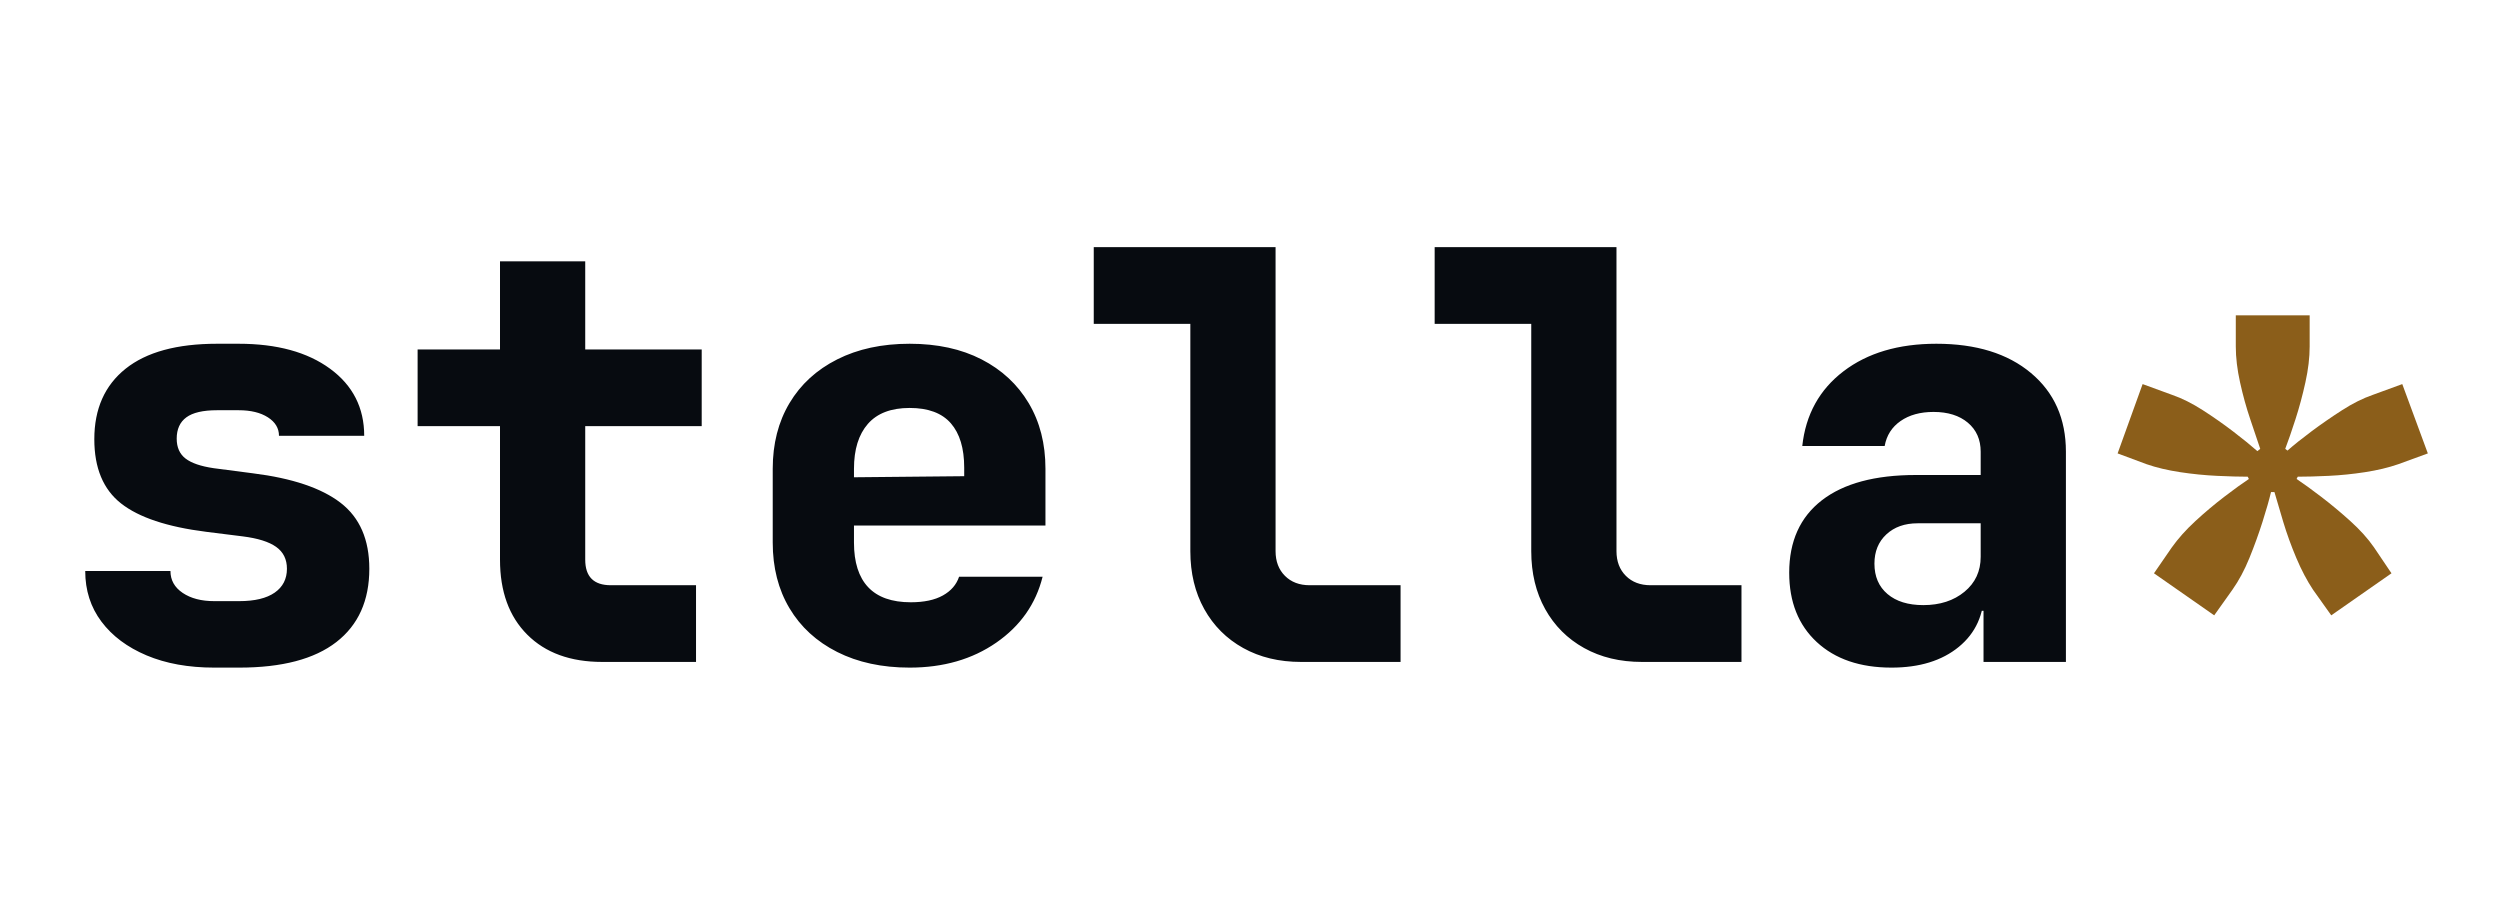
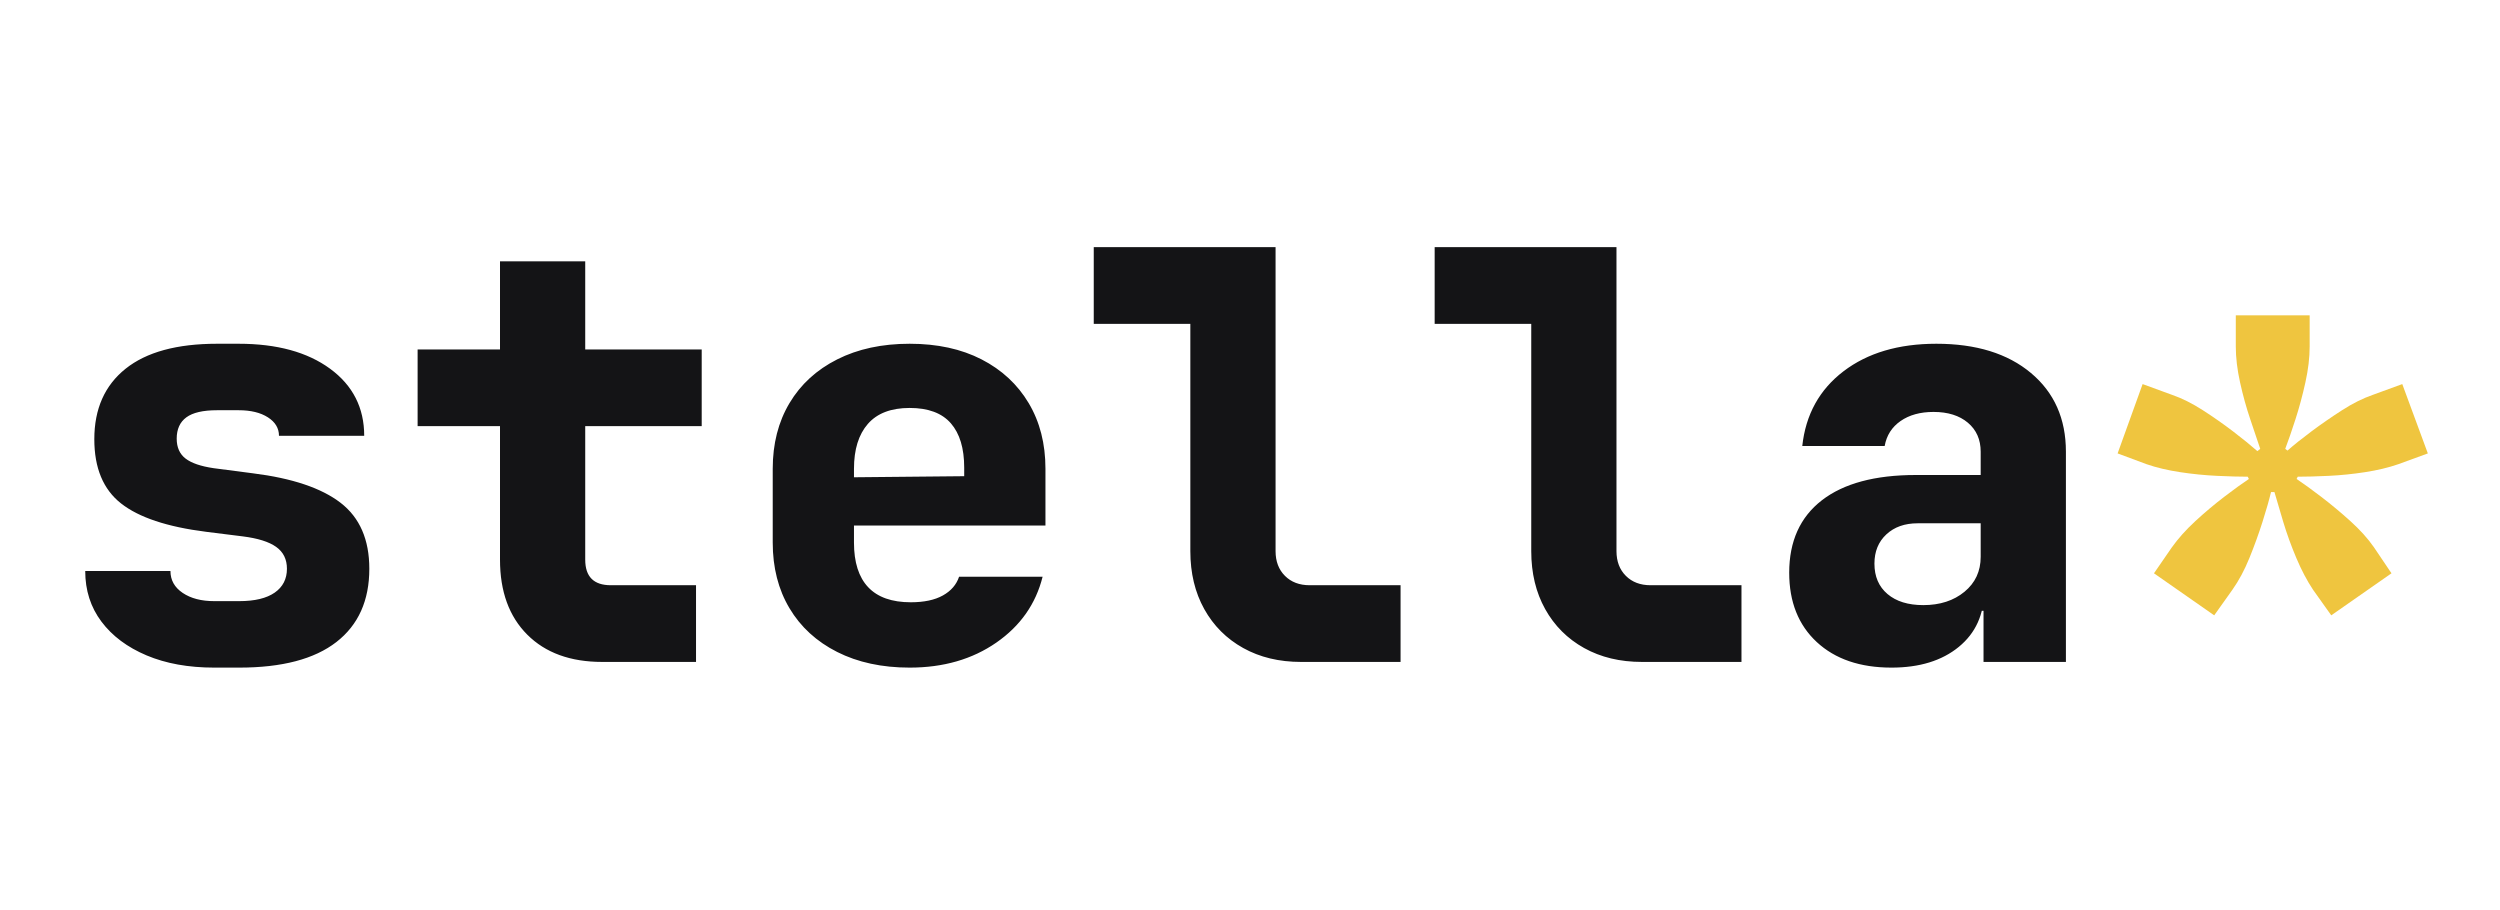
<svg xmlns="http://www.w3.org/2000/svg" width="264" height="96" viewBox="0 0 264 96" fill="none">
-   <path d="M22.62 70.5Q18.54 70.5 15.48 69.21Q12.42 67.92 10.71 65.64Q9.0 63.36 9.0 60.3H18.0Q18.0 61.74 19.29 62.61Q20.58 63.48 22.62 63.48H25.26Q27.72 63.48 29.01 62.58Q30.3 61.68 30.3 60.06Q30.3 58.56 29.16 57.75Q28.02 56.94 25.62 56.64L21.78 56.16Q15.6 55.38 12.78 53.16Q9.96 50.94 9.96 46.38Q9.96 41.58 13.26 38.94Q16.56 36.3 22.92 36.3H25.2Q31.26 36.3 34.86 38.94Q38.46 41.58 38.46 46.02H29.46Q29.46 44.82 28.29 44.07Q27.12 43.32 25.2 43.32H22.92Q20.7 43.32 19.68 44.07Q18.66 44.82 18.66 46.32Q18.66 47.7 19.59 48.42Q20.52 49.14 22.56 49.44L26.7 49.98Q32.94 50.76 35.97 53.1Q39.0 55.44 39.0 60.06Q39.0 65.1 35.52 67.8Q32.04 70.5 25.26 70.5Z M63.6 69.9Q58.56 69.9 55.68 67.02Q52.8 64.14 52.8 59.1V45H44.1V36.9H52.8V27.6H61.8V36.9H74.1V45H61.8V59.1Q61.8 61.8 64.5 61.8H73.5V69.9Z M96.06 70.5Q91.68 70.5 88.41 68.85Q85.14 67.2 83.37 64.23Q81.6 61.26 81.6 57.3V49.5Q81.6 45.54 83.37 42.57Q85.14 39.6 88.41 37.95Q91.68 36.3 96.06 36.3Q100.44 36.3 103.65 37.95Q106.86 39.6 108.63 42.57Q110.4 45.54 110.4 49.5V55.5H90.18V57.3Q90.18 60.42 91.68 62.01Q93.18 63.6 96.18 63.6Q98.28 63.6 99.57 62.88Q100.86 62.16 101.28 60.9H110.1Q109.02 65.22 105.21 67.86Q101.4 70.5 96.06 70.5ZM101.82 50.88V49.38Q101.82 46.32 100.41 44.7Q99.0 43.08 96.06 43.08Q93.12 43.08 91.65 44.76Q90.18 46.44 90.18 49.5V50.4L102.42 50.28Z M137.4 69.9Q133.92 69.9 131.28 68.43Q128.64 66.96 127.17 64.32Q125.7 61.68 125.7 58.2V34.2H115.5V26.1H134.7V58.2Q134.7 59.82 135.69 60.81Q136.68 61.8 138.3 61.8H147.9V69.9Z M173.4 69.9Q169.92 69.9 167.28 68.43Q164.64 66.96 163.17 64.32Q161.7 61.68 161.7 58.2V34.2H151.5V26.1H170.7V58.2Q170.7 59.82 171.69 60.81Q172.68 61.8 174.3 61.8H183.9V69.9Z M199.74 70.5Q194.76 70.5 191.85 67.8Q188.94 65.1 188.94 60.48Q188.94 55.5 192.39 52.83Q195.84 50.16 202.32 50.16H209.16V47.7Q209.16 45.78 207.81 44.64Q206.46 43.5 204.18 43.5Q202.08 43.5 200.7 44.46Q199.32 45.42 199.02 47.1H190.32Q190.86 42.12 194.67 39.21Q198.48 36.3 204.48 36.3Q210.78 36.3 214.47 39.39Q218.16 42.48 218.16 47.7V69.9H209.46V64.5H208.02L209.52 62.4Q209.52 66.12 206.85 68.31Q204.18 70.5 199.74 70.5ZM203.1 63.9Q205.74 63.9 207.45 62.49Q209.16 61.08 209.16 58.8V55.26H202.5Q200.46 55.26 199.2 56.43Q197.94 57.6 197.94 59.52Q197.94 61.56 199.32 62.73Q200.7 63.9 203.1 63.9Z" fill="#070B10" />
-   <path d="M233.82 64.98 227.46 60.54 229.32 57.84Q230.34 56.4 231.84 55.02Q233.34 53.64 234.87 52.47Q236.4 51.3 237.48 50.58L237.36 50.34Q236.04 50.34 234.12 50.25Q232.2 50.16 230.22 49.86Q228.24 49.56 226.68 49.02L223.62 47.88L226.26 40.56L229.38 41.7Q230.94 42.24 232.62 43.32Q234.3 44.4 235.83 45.57Q237.36 46.74 238.38 47.64L238.68 47.4Q238.26 46.14 237.63 44.28Q237.0 42.42 236.55 40.38Q236.1 38.34 236.1 36.6V33.3H243.9V36.6Q243.9 38.34 243.45 40.38Q243.0 42.42 242.4 44.28Q241.8 46.14 241.32 47.4L241.56 47.58Q242.58 46.68 244.11 45.54Q245.64 44.4 247.32 43.32Q249.0 42.24 250.56 41.7L253.68 40.56L256.38 47.88L253.26 49.02Q251.7 49.56 249.75 49.86Q247.8 50.16 245.91 50.25Q244.02 50.34 242.64 50.34L242.52 50.58Q243.6 51.3 245.13 52.47Q246.66 53.64 248.19 55.02Q249.72 56.4 250.68 57.78L252.54 60.54L246.18 64.98L244.26 62.28Q243.3 60.84 242.49 58.92Q241.68 57 241.11 55.11Q240.54 53.22 240.18 51.96H239.82Q239.52 53.22 238.92 55.11Q238.32 57 237.54 58.92Q236.76 60.84 235.74 62.28Z" fill="#8B5E1A" />
+   <path d="M22.62 70.5Q18.54 70.5 15.48 69.21Q12.42 67.92 10.71 65.64Q9.0 63.36 9.0 60.3H18.0Q18.0 61.74 19.29 62.61Q20.58 63.48 22.62 63.48H25.26Q27.72 63.48 29.01 62.58Q30.3 61.68 30.3 60.06Q30.3 58.56 29.16 57.75Q28.02 56.94 25.62 56.64L21.78 56.16Q15.6 55.38 12.78 53.16Q9.96 50.94 9.96 46.38Q9.96 41.58 13.26 38.94Q16.56 36.3 22.92 36.3H25.2Q31.26 36.3 34.86 38.94Q38.46 41.58 38.46 46.02H29.46Q29.46 44.82 28.29 44.07Q27.12 43.32 25.2 43.32H22.92Q20.7 43.32 19.68 44.07Q18.66 44.82 18.66 46.32Q18.66 47.7 19.59 48.42Q20.52 49.14 22.56 49.44L26.7 49.98Q32.94 50.76 35.97 53.1Q39.0 55.44 39.0 60.06Q39.0 65.1 35.52 67.8Q32.04 70.5 25.26 70.5Z M63.6 69.9Q58.56 69.9 55.68 67.02Q52.8 64.14 52.8 59.1V45H44.1V36.9H52.8V27.6H61.8V36.9H74.1V45H61.8V59.1Q61.8 61.8 64.5 61.8H73.5V69.9Z M96.06 70.5Q91.68 70.5 88.41 68.85Q85.14 67.2 83.37 64.23Q81.6 61.26 81.6 57.3V49.5Q81.6 45.54 83.37 42.57Q85.14 39.6 88.41 37.95Q91.68 36.3 96.06 36.3Q100.44 36.3 103.65 37.95Q106.86 39.6 108.63 42.57Q110.4 45.54 110.4 49.5V55.5H90.18V57.3Q90.18 60.42 91.68 62.01Q93.18 63.6 96.18 63.6Q98.28 63.6 99.57 62.88Q100.86 62.16 101.28 60.9H110.1Q109.02 65.22 105.21 67.86Q101.4 70.5 96.06 70.5ZM101.82 50.88V49.38Q101.82 46.32 100.41 44.7Q99.0 43.08 96.06 43.08Q93.12 43.08 91.65 44.76Q90.18 46.44 90.18 49.5V50.4L102.42 50.28Z M137.4 69.9Q133.92 69.9 131.28 68.43Q128.64 66.96 127.17 64.32Q125.7 61.68 125.7 58.2V34.2H115.5V26.1H134.7V58.2Q134.7 59.82 135.69 60.81Q136.68 61.8 138.3 61.8H147.9V69.9Z M173.4 69.9Q169.92 69.9 167.28 68.43Q164.64 66.96 163.17 64.32Q161.7 61.68 161.7 58.2V34.2H151.5V26.1H170.7V58.2Q170.7 59.82 171.69 60.81Q172.68 61.8 174.3 61.8H183.9V69.9Z M199.74 70.5Q194.76 70.5 191.85 67.8Q188.94 65.1 188.94 60.48Q188.94 55.5 192.39 52.83Q195.84 50.16 202.32 50.16H209.16V47.7Q209.16 45.78 207.81 44.64Q206.46 43.5 204.18 43.5Q202.08 43.5 200.7 44.46Q199.32 45.42 199.02 47.1H190.32Q190.86 42.12 194.67 39.21Q198.48 36.3 204.48 36.3Q210.78 36.3 214.47 39.39Q218.16 42.48 218.16 47.7V69.9H209.46V64.5H208.02L209.52 62.4Q209.52 66.12 206.85 68.31Q204.18 70.5 199.74 70.5ZM203.1 63.9Q205.74 63.9 207.45 62.49Q209.16 61.08 209.16 58.8V55.26H202.5Q200.46 55.26 199.2 56.43Q197.94 57.6 197.94 59.52Q197.94 61.56 199.32 62.73Q200.7 63.9 203.1 63.9Z" fill="#141416" />
+   <path d="M233.82 64.98 227.46 60.54 229.32 57.84Q230.34 56.4 231.84 55.02Q233.34 53.64 234.87 52.47Q236.4 51.3 237.48 50.58L237.36 50.34Q236.04 50.34 234.12 50.25Q232.2 50.16 230.22 49.86Q228.24 49.56 226.68 49.02L223.62 47.88L226.26 40.56L229.38 41.7Q230.94 42.24 232.62 43.32Q234.3 44.4 235.83 45.57Q237.36 46.74 238.38 47.64L238.68 47.4Q238.26 46.14 237.63 44.28Q237.0 42.42 236.55 40.38Q236.1 38.34 236.1 36.6V33.3H243.9V36.6Q243.9 38.34 243.45 40.38Q243.0 42.42 242.4 44.28Q241.8 46.14 241.32 47.4L241.56 47.58Q242.58 46.68 244.11 45.54Q245.64 44.4 247.32 43.32Q249.0 42.24 250.56 41.7L253.68 40.56L256.38 47.88L253.26 49.02Q251.7 49.56 249.75 49.86Q247.8 50.16 245.91 50.25Q244.02 50.34 242.64 50.34L242.52 50.58Q243.6 51.3 245.13 52.47Q246.66 53.64 248.19 55.02Q249.72 56.4 250.68 57.78L252.54 60.54L246.18 64.98L244.26 62.28Q243.3 60.84 242.49 58.92Q241.68 57 241.11 55.11Q240.54 53.22 240.18 51.96H239.82Q239.52 53.22 238.92 55.11Q238.32 57 237.54 58.92Q236.76 60.84 235.74 62.28Z" fill="#EFC53F" />
</svg>
